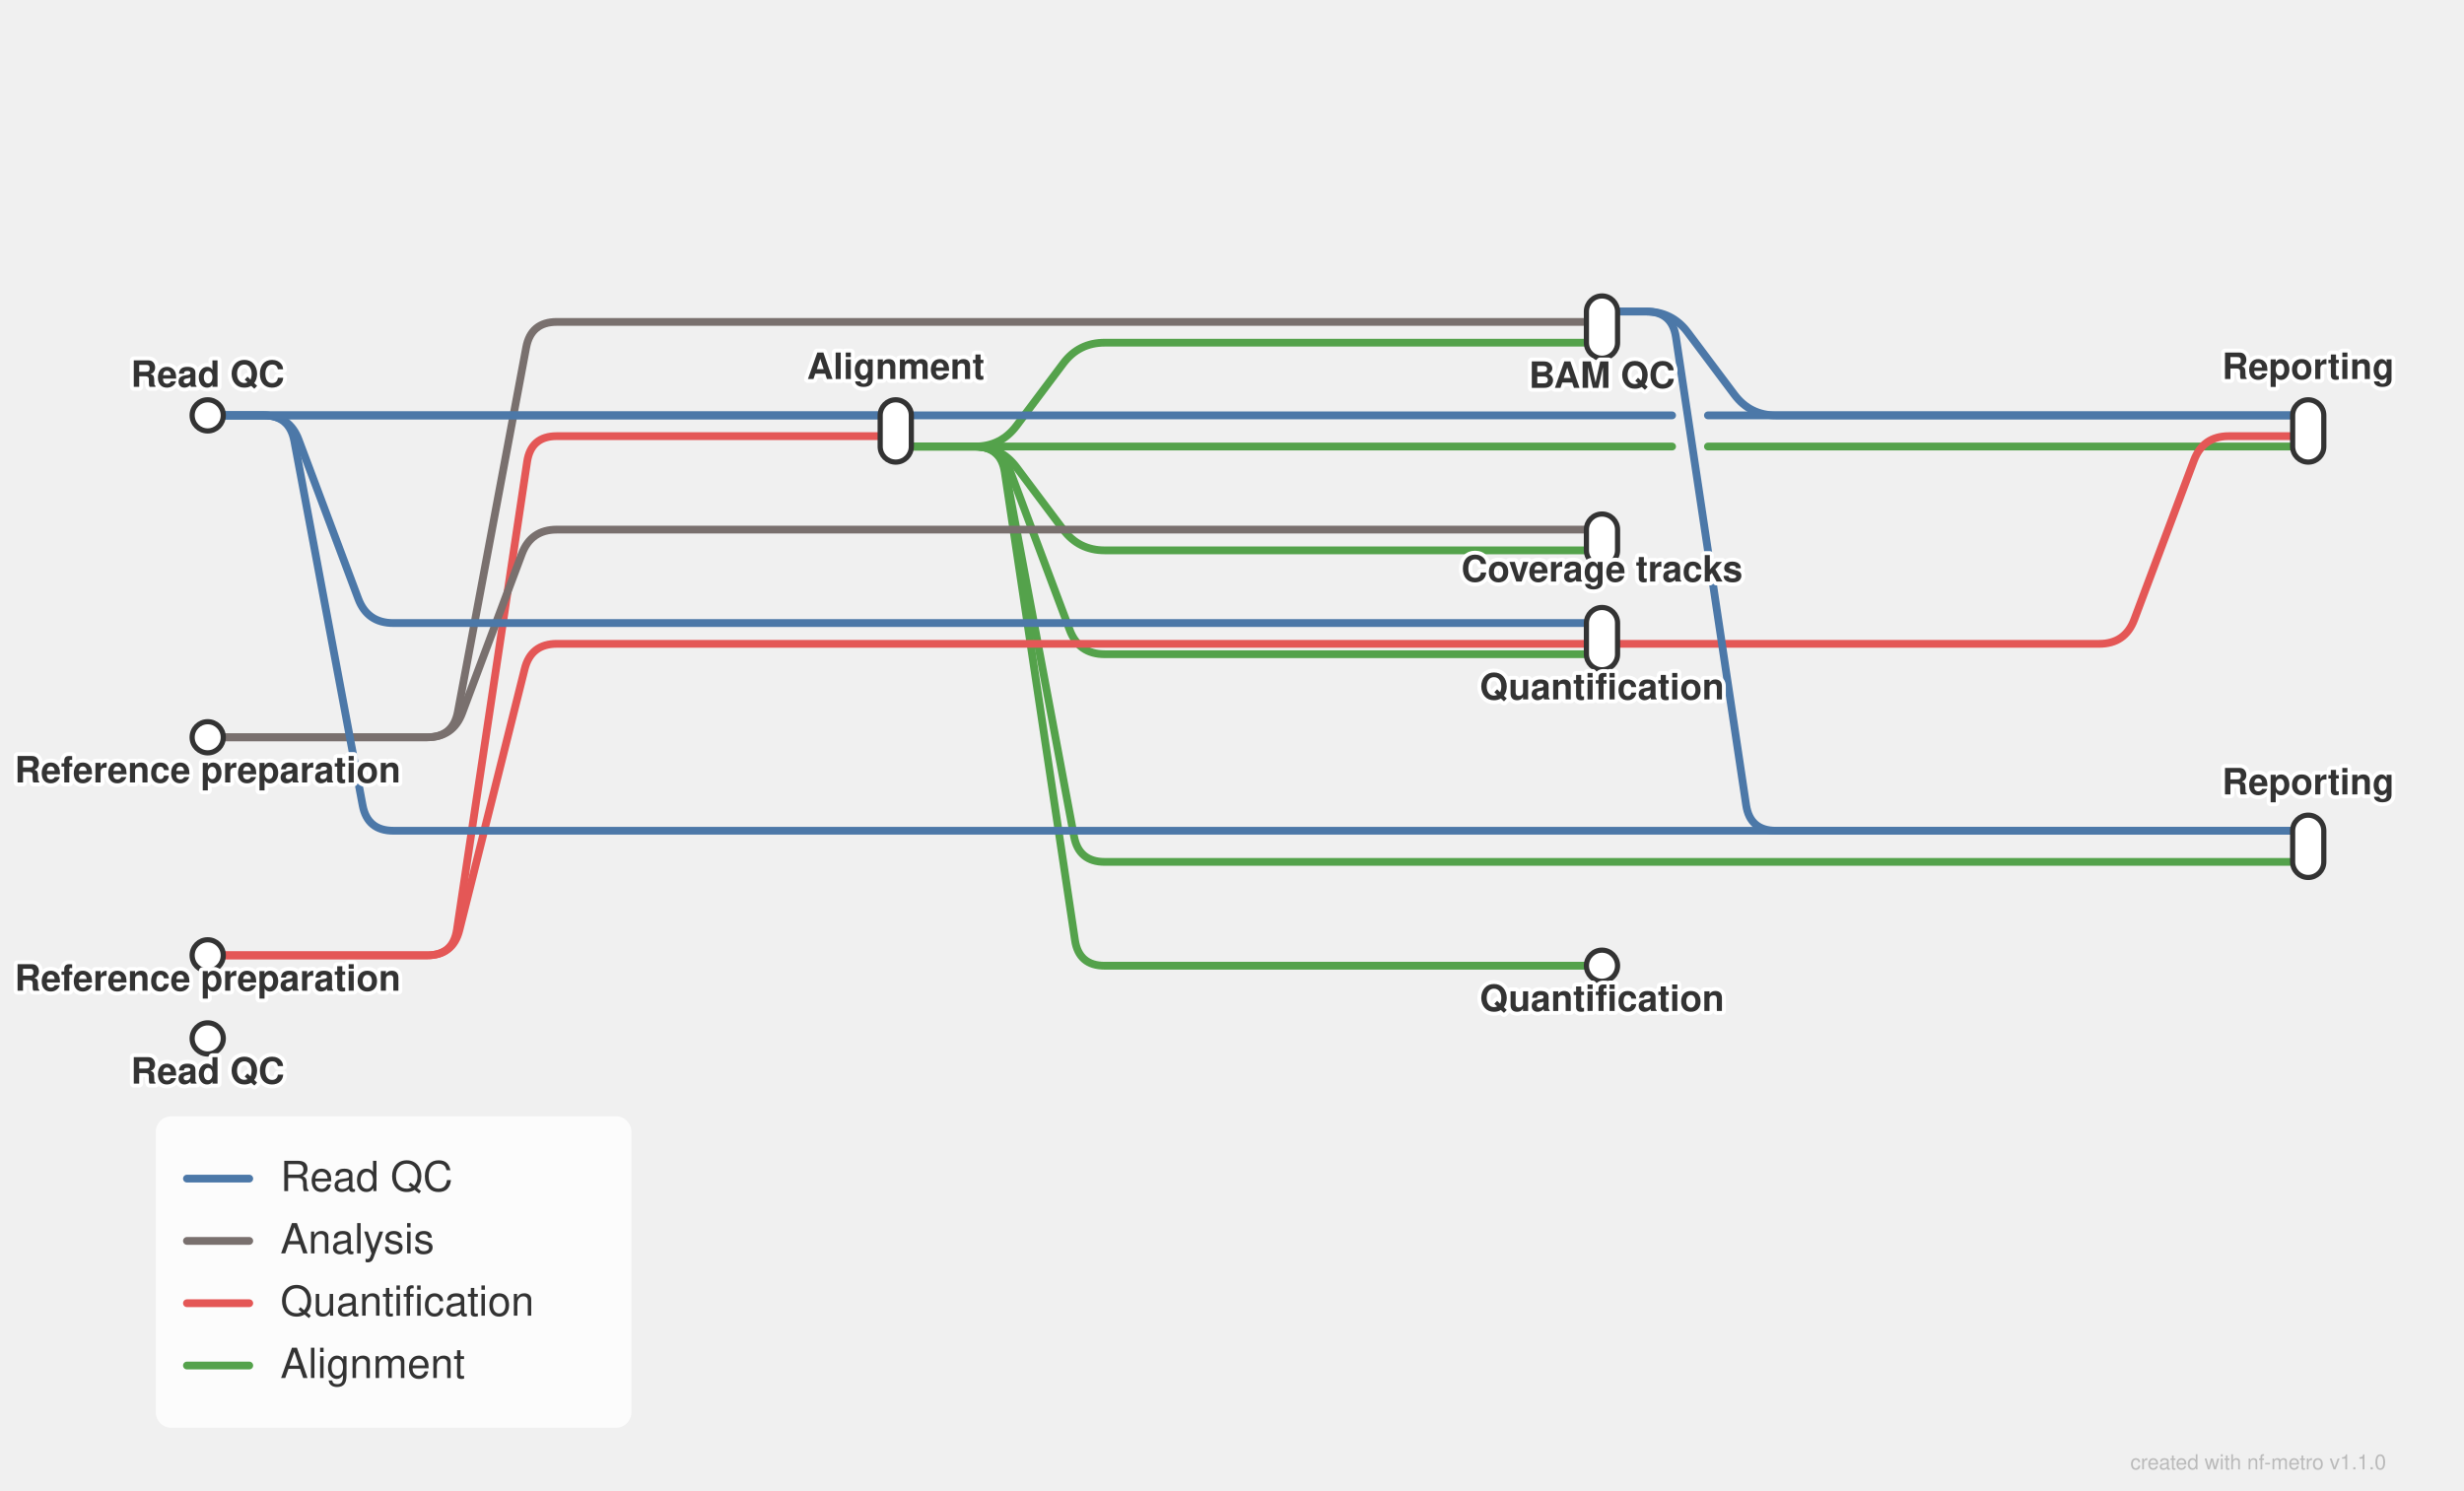
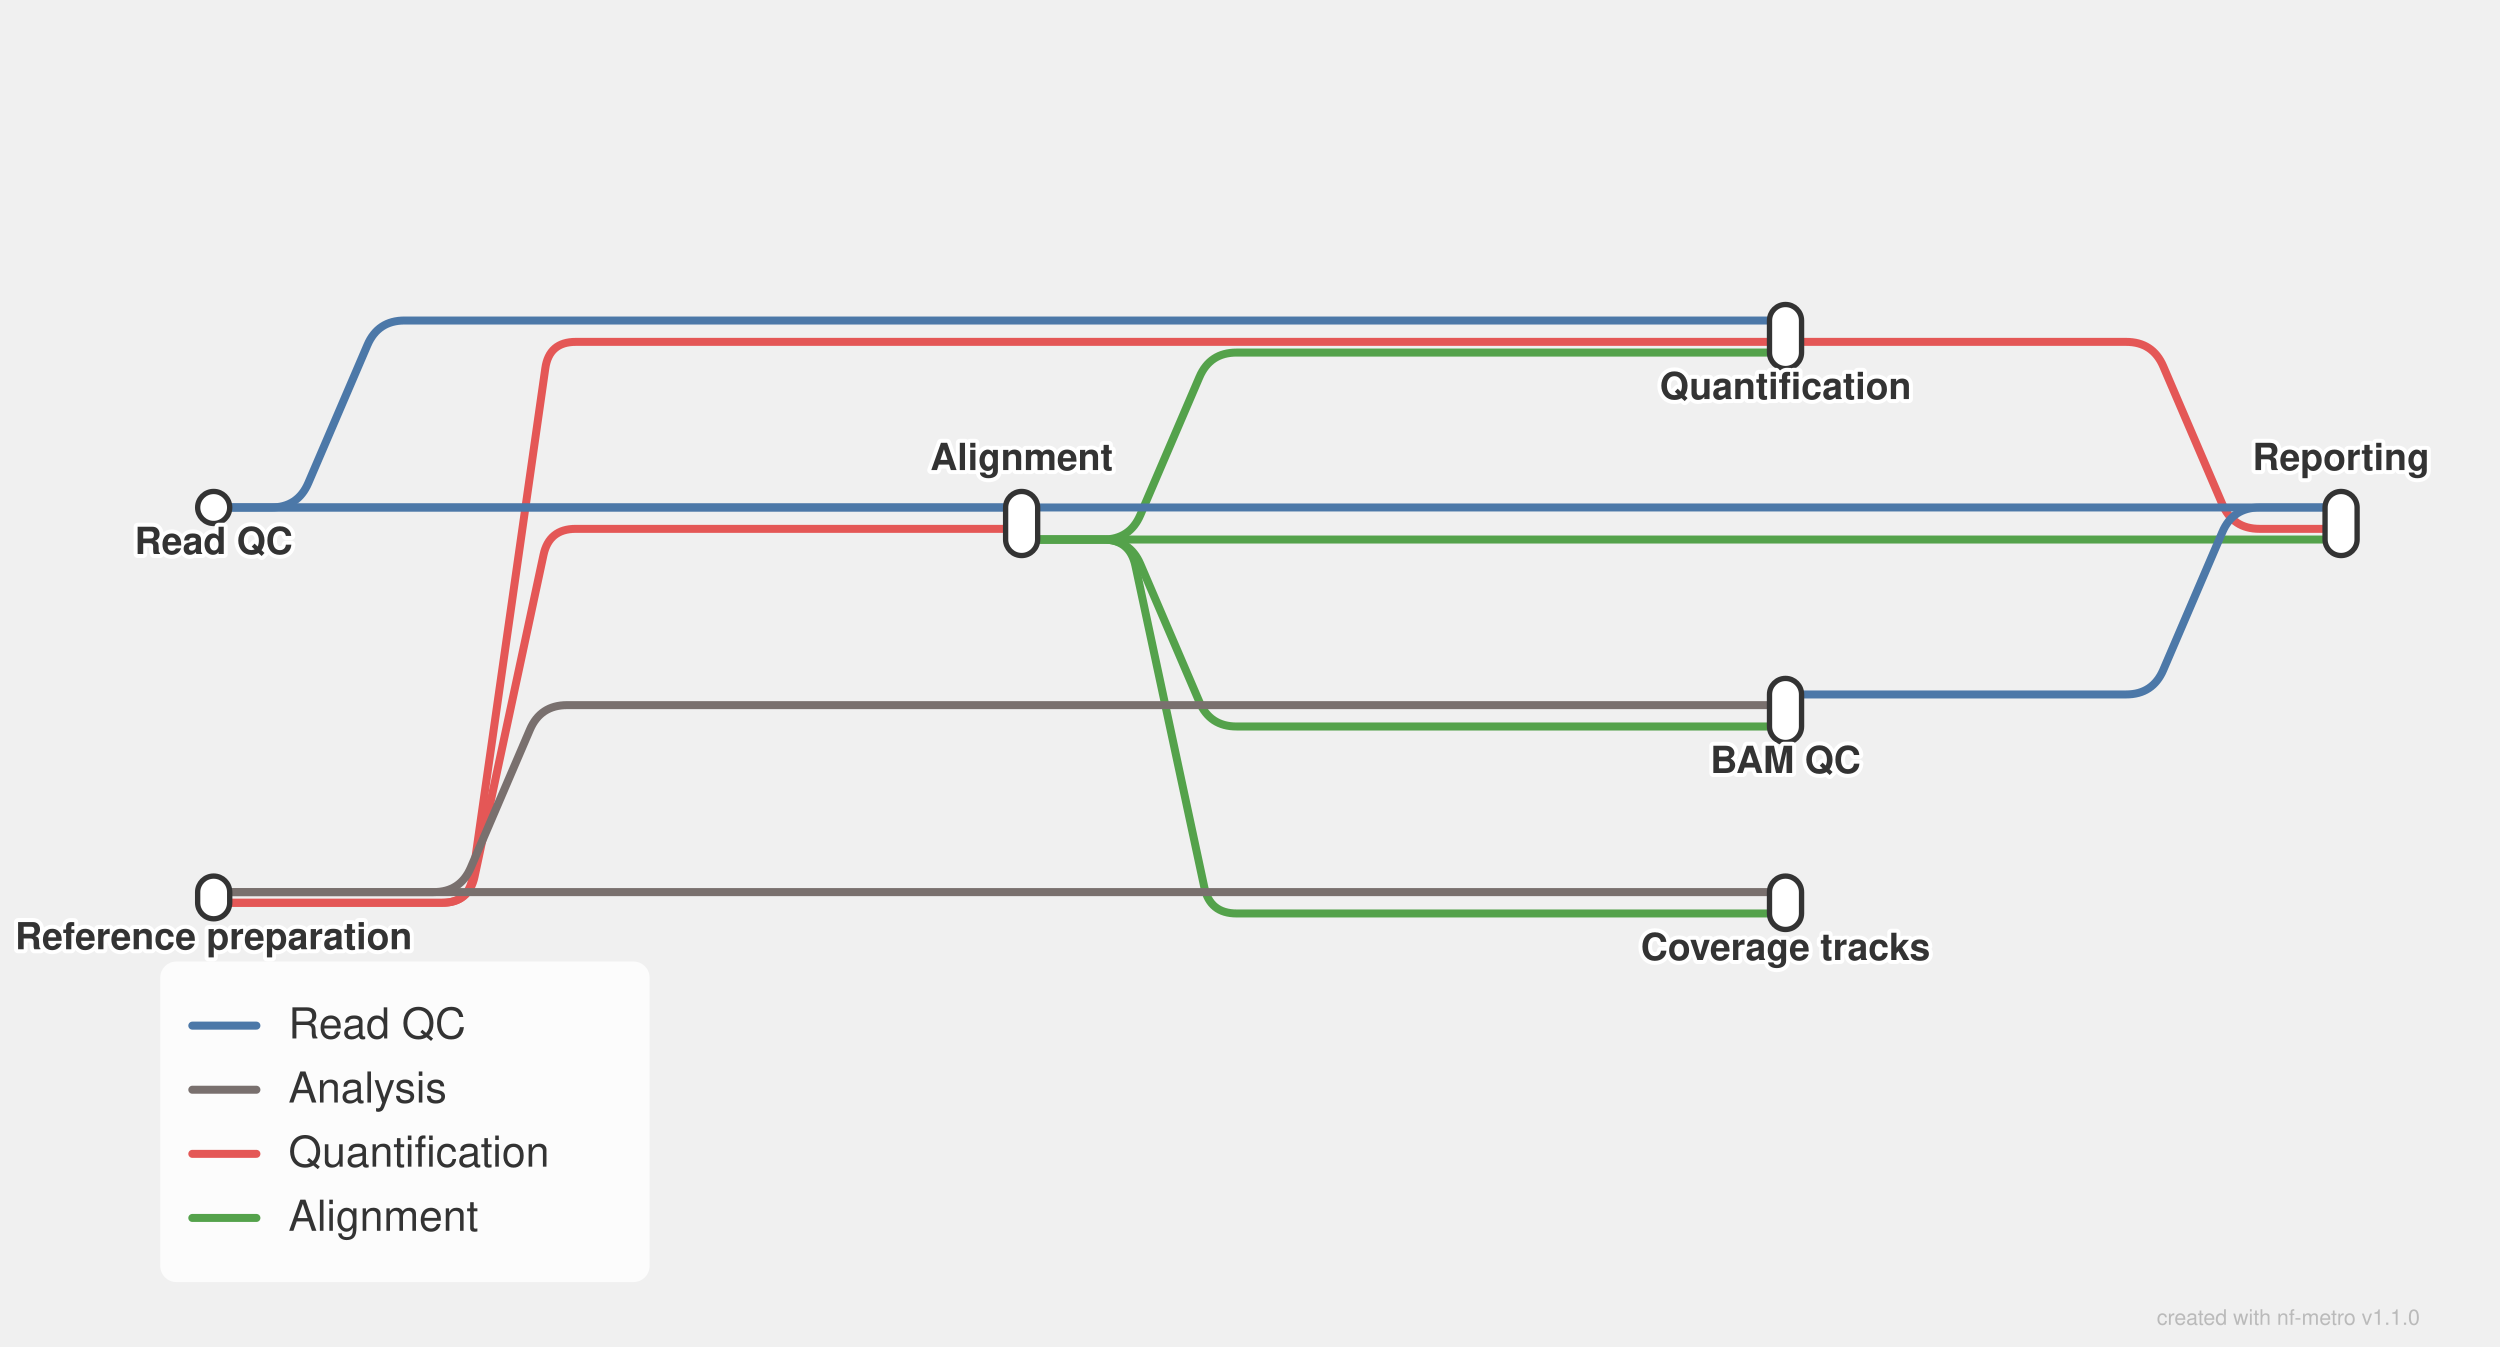
- <svg xmlns="http://www.w3.org/2000/svg" width="949" height="574" viewBox="0 0 949 574">
+ <svg xmlns="http://www.w3.org/2000/svg" width="936" height="504" viewBox="0 0 936 504">
  <defs>
</defs>
  <style>.nf-metro-title { fill: var(--nfm-map-title-color, #111111); }
.nf-metro-station-label { fill: var(--nfm-map-label-color, #333333); }
.nf-metro-section-box { fill: var(--nfm-map-section-fill, #ededed); stroke: var(--nfm-map-section-stroke, #e6e6e6); }
.nf-metro-section-label { fill: var(--nfm-map-section-label-color, #666666); }
.nf-metro-group-label { fill: var(--nfm-map-section-label-color, #666666); }
.nf-metro-group-underline { stroke: var(--nfm-map-section-label-color, #666666); }
.nf-metro-legend-bg { fill: var(--nfm-map-legend-bg, rgba(255, 255, 255, 0.8)); }
.nf-metro-legend-text { fill: var(--nfm-map-legend-text-color, #333333); }
.nf-metro-marker-stroke { stroke: var(--nfm-map-marker-stroke, #333333); }
.nf-metro-label-halo { fill: var(--nfm-map-bg, #ffffff); stroke: var(--nfm-map-bg, #ffffff); }</style>
  <style>@media (prefers-color-scheme: dark) {
    .nf-metro-section-label { fill: #d0d0d0; }
    .nf-metro-section-num-circle { fill: #777777; }
    .nf-metro-title { fill: #ffffff; }
}
</style>
-   <path d="M345.0,172.0 L375.5,172.0 Q385.5,172.0,391.5,164.0 L409.5,140.0 Q415.5,132.0,425.5,132.0 L617.0,132.0" stroke="#54A24B" stroke-width="3.0" fill="none" stroke-linecap="round" stroke-linejoin="round" class="metro-line-align" data-line-id="align" />
-   <path d="M345.0,172.0 L375.5,172.0 Q385.5,172.0,391.5,180.0 L409.5,204.0 Q415.5,212.0,425.5,212.0 L617.0,212.0" stroke="#54A24B" stroke-width="3.0" fill="none" stroke-linecap="round" stroke-linejoin="round" class="metro-line-align" data-line-id="align" />
-   <path d="M345.0,172.0 L375.5,172.0 Q385.5,172.0,386.983,181.889 L414.017,362.111 Q415.5,372.0,425.5,372.0 L617.0,372.0" stroke="#54A24B" stroke-width="3.0" fill="none" stroke-linecap="round" stroke-linejoin="round" class="metro-line-align" data-line-id="align" />
-   <path d="M345.0,172.0 L375.5,172.0 Q385.5,172.0,389.011,181.363 L411.989,242.637 Q415.5,252.0,425.5,252.0 L617.0,252.0" stroke="#54A24B" stroke-width="3.0" fill="none" stroke-linecap="round" stroke-linejoin="round" class="metro-line-align" data-line-id="align" />
-   <path d="M345.0,172.0 L644.0,172.0 M657.8,172.0 L889.0,172.0" stroke="#54A24B" stroke-width="3.0" fill="none" stroke-linecap="round" stroke-linejoin="round" class="metro-line-align" data-line-id="align" />
-   <path d="M345.0,172.0 L375.5,172.0 Q385.5,172.0,387.343,181.829 L413.657,322.171 Q415.5,332.0,425.5,332.0 L889.0,332.0" stroke="#54A24B" stroke-width="3.0" fill="none" stroke-linecap="round" stroke-linejoin="round" class="metro-line-align" data-line-id="align" />
-   <path d="M80.0,368.0 L164.5,368.0 Q174.5,368.0,175.983,358.111 L203.017,177.889 Q204.5,168.0,214.5,168.0 L345.0,168.0" stroke="#E45756" stroke-width="3.0" fill="none" stroke-linecap="round" stroke-linejoin="round" class="metro-line-quantify" data-line-id="quantify" />
-   <path d="M80.0,368.0 L164.5,368.0 Q174.5,368.0,176.925,358.299 L202.075,257.701 Q204.5,248.0,214.5,248.0 L617.0,248.0" stroke="#E45756" stroke-width="3.0" fill="none" stroke-linecap="round" stroke-linejoin="round" class="metro-line-quantify" data-line-id="quantify" />
-   <path d="M617.0,248.0 L808.5,248.0 Q818.5,248.0,822.011,238.637 L844.989,177.363 Q848.5,168.0,858.5,168.0 L889.0,168.0" stroke="#E45756" stroke-width="3.0" fill="none" stroke-linecap="round" stroke-linejoin="round" class="metro-line-quantify" data-line-id="quantify" />
-   <path d="M80.0,284.0 L164.5,284.0 Q174.5,284.0,176.343,274.171 L202.657,133.829 Q204.5,124.0,214.5,124.0 L617.0,124.0" stroke="#79706E" stroke-width="3.0" fill="none" stroke-linecap="round" stroke-linejoin="round" class="metro-line-generic" data-line-id="generic" />
-   <path d="M80.0,284.0 L164.5,284.0 Q174.5,284.0,178.011,274.637 L200.989,213.363 Q204.5,204.0,214.5,204.0 L617.0,204.0" stroke="#79706E" stroke-width="3.0" fill="none" stroke-linecap="round" stroke-linejoin="round" class="metro-line-generic" data-line-id="generic" />
-   <path d="M617.0,120.0 L634.0,120.0 Q644.0,120.0,650.0,128.0 L668.0,152.0 Q674.0,160.0,684.0,160.0 L889.0,160.0" stroke="#4C78A8" stroke-width="3.0" fill="none" stroke-linecap="round" stroke-linejoin="round" class="metro-line-qc" data-line-id="qc" />
-   <path d="M617.0,120.0 L634.0,120.0 Q644.0,120.0,645.483,129.889 L672.517,310.111 Q674.0,320.0,684.0,320.0 L889.0,320.0" stroke="#4C78A8" stroke-width="3.0" fill="none" stroke-linecap="round" stroke-linejoin="round" class="metro-line-qc" data-line-id="qc" />
-   <path d="M80.0,160.0 L345.0,160.0" stroke="#4C78A8" stroke-width="3.0" stroke-linecap="round" class="metro-line-qc" data-line-id="qc" />
-   <path d="M80.0,160.0 L101.5,160.0 Q111.5,160.0,115.011,169.363 L137.989,230.637 Q141.5,240.0,151.5,240.0 L617.0,240.0" stroke="#4C78A8" stroke-width="3.0" fill="none" stroke-linecap="round" stroke-linejoin="round" class="metro-line-qc" data-line-id="qc" />
-   <path d="M80.0,160.0 L644.0,160.0 M657.8,160.0 L889.0,160.0" stroke="#4C78A8" stroke-width="3.0" fill="none" stroke-linecap="round" stroke-linejoin="round" class="metro-line-qc" data-line-id="qc" />
-   <path d="M80.0,160.0 L101.5,160.0 Q111.5,160.0,113.343,169.829 L139.657,310.171 Q141.5,320.0,151.5,320.0 L889.0,320.0" stroke="#4C78A8" stroke-width="3.0" fill="none" stroke-linecap="round" stroke-linejoin="round" class="metro-line-qc" data-line-id="qc" />
-   <g class="nf-metro-station-group" data-node-id="g_fastq_qc_qc" data-node-cx="80.0" data-node-cy="160.0" data-node-r="6.0" data-node-groups="qc" data-node-w="12.0" data-node-h="12.0" data-node-rx="6.0">
-     <rect x="74.0" y="154.0" width="12.0" height="12.0" rx="6.0" ry="6.0" fill="#ffffff" stroke="#333333" stroke-width="2.0" class="nf-metro-station" data-station-id="g_fastq_qc_qc" data-station-lines="qc" data-station-label="Read QC" />
+   <path d="M382.5,202.0 L413.0,202.0 Q423.0,202.0,426.939,211.191 L449.061,262.809 Q453.0,272.0,463.0,272.0 L668.5,272.0" stroke="#54A24B" stroke-width="3.0" fill="none" stroke-linecap="round" stroke-linejoin="round" class="metro-line-align" data-line-id="align" />
+   <path d="M382.5,202.0 L413.0,202.0 Q423.0,202.0,425.095,211.778 L450.905,332.222 Q453.0,342.0,463.0,342.0 L668.5,342.0" stroke="#54A24B" stroke-width="3.0" fill="none" stroke-linecap="round" stroke-linejoin="round" class="metro-line-align" data-line-id="align" />
+   <path d="M382.5,202.0 L413.0,202.0 Q423.0,202.0,426.939,192.809 L449.061,141.191 Q453.0,132.0,463.0,132.0 L668.5,132.0" stroke="#54A24B" stroke-width="3.0" fill="none" stroke-linecap="round" stroke-linejoin="round" class="metro-line-align" data-line-id="align" />
+   <path d="M382.5,202.0 L876.5,202.0" stroke="#54A24B" stroke-width="3.0" stroke-linecap="round" class="metro-line-align" data-line-id="align" />
+   <path d="M80.0,338.0 L165.578,338.0 Q175.578,338.0,177.673,328.222 L203.483,207.778 Q205.578,198.0,215.578,198.0 L382.5,198.0" stroke="#E45756" stroke-width="3.0" fill="none" stroke-linecap="round" stroke-linejoin="round" class="metro-line-quantify" data-line-id="quantify" />
+   <path d="M80.0,338.0 L165.578,338.0 Q175.578,338.0,176.992,328.101 L204.164,137.899 Q205.578,128.0,215.578,128.0 L668.5,128.0" stroke="#E45756" stroke-width="3.0" fill="none" stroke-linecap="round" stroke-linejoin="round" class="metro-line-quantify" data-line-id="quantify" />
+   <path d="M668.5,128.0 L796.0,128.0 Q806.0,128.0,809.939,137.191 L832.061,188.809 Q836.0,198.0,846.0,198.0 L876.5,198.0" stroke="#E45756" stroke-width="3.0" fill="none" stroke-linecap="round" stroke-linejoin="round" class="metro-line-quantify" data-line-id="quantify" />
+   <path d="M80.0,334.0 L162.344,334.0 Q172.344,334.0,176.283,324.809 L198.405,273.191 Q202.344,264.0,212.344,264.0 L668.5,264.0" stroke="#79706E" stroke-width="3.0" fill="none" stroke-linecap="round" stroke-linejoin="round" class="metro-line-generic" data-line-id="generic" />
+   <path d="M80.0,334.0 L668.5,334.0" stroke="#79706E" stroke-width="3.0" stroke-linecap="round" class="metro-line-generic" data-line-id="generic" />
+   <path d="M668.5,260.0 L796.0,260.0 Q806.0,260.0,809.939,250.809 L832.061,199.191 Q836.0,190.0,846.0,190.0 L876.5,190.0" stroke="#4C78A8" stroke-width="3.0" fill="none" stroke-linecap="round" stroke-linejoin="round" class="metro-line-qc" data-line-id="qc" />
+   <path d="M80.0,190.0 L382.5,190.0" stroke="#4C78A8" stroke-width="3.0" stroke-linecap="round" class="metro-line-qc" data-line-id="qc" />
+   <path d="M80.0,190.0 L101.5,190.0 Q111.5,190.0,115.439,180.809 L137.561,129.191 Q141.5,120.0,151.5,120.0 L668.5,120.0" stroke="#4C78A8" stroke-width="3.0" fill="none" stroke-linecap="round" stroke-linejoin="round" class="metro-line-qc" data-line-id="qc" />
+   <path d="M80.0,190.0 L876.5,190.0" stroke="#4C78A8" stroke-width="3.0" stroke-linecap="round" class="metro-line-qc" data-line-id="qc" />
+   <g class="nf-metro-station-group" data-node-id="g_fastq_qc_qc" data-node-cx="80.0" data-node-cy="190.0" data-node-r="6.0" data-node-groups="qc" data-node-w="12.0" data-node-h="12.0" data-node-rx="6.0">
+     <rect x="74.0" y="184.0" width="12.0" height="12.0" rx="6.0" ry="6.0" fill="#ffffff" stroke="#333333" stroke-width="2.0" class="nf-metro-station" data-station-id="g_fastq_qc_qc" data-station-lines="qc" data-station-label="Read QC" />
  </g>
-   <g class="nf-metro-station-group" data-node-id="g_fastq_qc_generic" data-node-cx="80.0" data-node-cy="400.0" data-node-r="6.0" data-node-groups="" data-node-w="12.0" data-node-h="12.0" data-node-rx="6.0">
-     <rect x="74.0" y="394.0" width="12.0" height="12.0" rx="6.0" ry="6.0" fill="#ffffff" stroke="#333333" stroke-width="2.0" class="nf-metro-station" data-station-id="g_fastq_qc_generic" data-station-lines="" data-station-label="Read QC" />
+   <g class="nf-metro-station-group" data-node-id="g_prepare_genome_generic" data-node-cx="80.0" data-node-cy="336.0" data-node-r="6.0" data-node-groups="generic,quantify" data-node-w="12.0" data-node-h="16.0" data-node-rx="6.0">
+     <rect x="74.0" y="328.0" width="12.0" height="16.0" rx="6.0" ry="6.0" fill="#ffffff" stroke="#333333" stroke-width="2.0" class="nf-metro-station" data-station-id="g_prepare_genome_generic" data-station-lines="generic,quantify" data-station-label="Reference preparation" />
  </g>
-   <g class="nf-metro-station-group" data-node-id="g_prepare_genome_generic" data-node-cx="80.0" data-node-cy="284.0" data-node-r="6.0" data-node-groups="generic" data-node-w="12.0" data-node-h="12.0" data-node-rx="6.0">
-     <rect x="74.0" y="278.0" width="12.0" height="12.0" rx="6.0" ry="6.0" fill="#ffffff" stroke="#333333" stroke-width="2.0" class="nf-metro-station" data-station-id="g_prepare_genome_generic" data-station-lines="generic" data-station-label="Reference preparation" />
+   <g class="nf-metro-station-group" data-node-id="g_alignment_align" data-node-cx="382.5" data-node-cy="196.0" data-node-r="6.0" data-node-groups="align,qc,quantify" data-node-w="12.0" data-node-h="24.0" data-node-rx="6.0">
+     <rect x="376.5" y="184.0" width="12.0" height="24.0" rx="6.0" ry="6.0" fill="#ffffff" stroke="#333333" stroke-width="2.0" class="nf-metro-station" data-station-id="g_alignment_align" data-station-lines="align,qc,quantify" data-station-label="Alignment" />
  </g>
-   <g class="nf-metro-station-group" data-node-id="g_prepare_genome_quantify" data-node-cx="80.0" data-node-cy="368.0" data-node-r="6.0" data-node-groups="quantify" data-node-w="12.0" data-node-h="12.0" data-node-rx="6.0">
-     <rect x="74.0" y="362.0" width="12.0" height="12.0" rx="6.0" ry="6.0" fill="#ffffff" stroke="#333333" stroke-width="2.0" class="nf-metro-station" data-station-id="g_prepare_genome_quantify" data-station-lines="quantify" data-station-label="Reference preparation" />
+   <g class="nf-metro-station-group" data-node-id="g_bam_qc_qc" data-node-cx="668.5" data-node-cy="266.0" data-node-r="6.0" data-node-groups="align,generic,qc" data-node-w="12.0" data-node-h="24.0" data-node-rx="6.0">
+     <rect x="662.5" y="254.0" width="12.0" height="24.0" rx="6.0" ry="6.0" fill="#ffffff" stroke="#333333" stroke-width="2.0" class="nf-metro-station" data-station-id="g_bam_qc_qc" data-station-lines="align,generic,qc" data-station-label="BAM QC" />
  </g>
-   <g class="nf-metro-station-group" data-node-id="g_alignment_align" data-node-cx="345.0" data-node-cy="166.0" data-node-r="6.0" data-node-groups="align,qc,quantify" data-node-w="12.0" data-node-h="24.0" data-node-rx="6.0">
-     <rect x="339.0" y="154.0" width="12.0" height="24.0" rx="6.0" ry="6.0" fill="#ffffff" stroke="#333333" stroke-width="2.0" class="nf-metro-station" data-station-id="g_alignment_align" data-station-lines="align,qc,quantify" data-station-label="Alignment" />
+   <g class="nf-metro-station-group" data-node-id="g_bigwig_generic" data-node-cx="668.5" data-node-cy="338.0" data-node-r="6.0" data-node-groups="align,generic" data-node-w="12.0" data-node-h="20.0" data-node-rx="6.0">
+     <rect x="662.5" y="328.0" width="12.0" height="20.0" rx="6.0" ry="6.0" fill="#ffffff" stroke="#333333" stroke-width="2.0" class="nf-metro-station" data-station-id="g_bigwig_generic" data-station-lines="align,generic" data-station-label="Coverage tracks" />
  </g>
-   <g class="nf-metro-station-group" data-node-id="g_bam_qc_qc" data-node-cx="617.0" data-node-cy="126.0" data-node-r="6.0" data-node-groups="align,generic,qc" data-node-w="12.0" data-node-h="24.0" data-node-rx="6.0">
-     <rect x="611.0" y="114.0" width="12.0" height="24.0" rx="6.0" ry="6.0" fill="#ffffff" stroke="#333333" stroke-width="2.0" class="nf-metro-station" data-station-id="g_bam_qc_qc" data-station-lines="align,generic,qc" data-station-label="BAM QC" />
+   <g class="nf-metro-station-group" data-node-id="g_quantification_quantify" data-node-cx="668.5" data-node-cy="126.0" data-node-r="6.0" data-node-groups="align,qc,quantify" data-node-w="12.0" data-node-h="24.0" data-node-rx="6.0">
+     <rect x="662.5" y="114.0" width="12.0" height="24.0" rx="6.0" ry="6.0" fill="#ffffff" stroke="#333333" stroke-width="2.0" class="nf-metro-station" data-station-id="g_quantification_quantify" data-station-lines="align,qc,quantify" data-station-label="Quantification" />
  </g>
-   <g class="nf-metro-station-group" data-node-id="g_bigwig_generic" data-node-cx="617.0" data-node-cy="208.0" data-node-r="6.0" data-node-groups="align,generic" data-node-w="12.0" data-node-h="20.0" data-node-rx="6.0">
-     <rect x="611.0" y="198.0" width="12.0" height="20.0" rx="6.0" ry="6.0" fill="#ffffff" stroke="#333333" stroke-width="2.0" class="nf-metro-station" data-station-id="g_bigwig_generic" data-station-lines="align,generic" data-station-label="Coverage tracks" />
+   <g class="nf-metro-station-group" data-node-id="g_report_report" data-node-cx="876.5" data-node-cy="196.0" data-node-r="6.0" data-node-groups="align,qc,quantify" data-node-w="12.0" data-node-h="24.0" data-node-rx="6.0">
+     <rect x="870.5" y="184.0" width="12.0" height="24.0" rx="6.0" ry="6.0" fill="#ffffff" stroke="#333333" stroke-width="2.0" class="nf-metro-station" data-station-id="g_report_report" data-station-lines="align,qc,quantify" data-station-label="Reporting" />
  </g>
-   <g class="nf-metro-station-group" data-node-id="g_quantification_quantify" data-node-cx="617.0" data-node-cy="246.0" data-node-r="6.0" data-node-groups="align,qc,quantify" data-node-w="12.0" data-node-h="24.0" data-node-rx="6.0">
-     <rect x="611.0" y="234.0" width="12.0" height="24.0" rx="6.0" ry="6.0" fill="#ffffff" stroke="#333333" stroke-width="2.0" class="nf-metro-station" data-station-id="g_quantification_quantify" data-station-lines="align,qc,quantify" data-station-label="Quantification" />
-   </g>
-   <g class="nf-metro-station-group" data-node-id="g_quantification_generic" data-node-cx="617.0" data-node-cy="372.0" data-node-r="6.0" data-node-groups="align" data-node-w="12.0" data-node-h="12.0" data-node-rx="6.0">
-     <rect x="611.0" y="366.0" width="12.0" height="12.0" rx="6.0" ry="6.0" fill="#ffffff" stroke="#333333" stroke-width="2.0" class="nf-metro-station" data-station-id="g_quantification_generic" data-station-lines="align" data-station-label="Quantification" />
-   </g>
-   <g class="nf-metro-station-group" data-node-id="g_report_report" data-node-cx="889.0" data-node-cy="326.0" data-node-r="6.0" data-node-groups="align,qc" data-node-w="12.0" data-node-h="24.0" data-node-rx="6.0">
-     <rect x="883.0" y="314.0" width="12.0" height="24.0" rx="6.0" ry="6.0" fill="#ffffff" stroke="#333333" stroke-width="2.0" class="nf-metro-station" data-station-id="g_report_report" data-station-lines="align,qc" data-station-label="Reporting" />
-   </g>
-   <g class="nf-metro-station-group" data-node-id="g_report_generic" data-node-cx="889.0" data-node-cy="166.0" data-node-r="6.0" data-node-groups="align,qc,quantify" data-node-w="12.0" data-node-h="24.0" data-node-rx="6.0">
-     <rect x="883.0" y="154.0" width="12.0" height="24.0" rx="6.0" ry="6.0" fill="#ffffff" stroke="#333333" stroke-width="2.0" class="nf-metro-station" data-station-id="g_report_generic" data-station-lines="align,qc,quantify" data-station-label="Reporting" />
-   </g>
-   <text x="80.0" y="149.0" font-size="14.0" fill="#ffffff" stroke="#ffffff" stroke-width="3.0" stroke-linejoin="round" font-family="'Helvetica Neue', Helvetica, Arial, sans-serif" font-weight="bold" aria-hidden="true" class="nf-metro-label-halo" text-anchor="middle" dominant-baseline="auto">Read QC</text>
-   <text x="80.0" y="149.0" font-size="14.0" fill="#333333" font-family="'Helvetica Neue', Helvetica, Arial, sans-serif" font-weight="bold" text-anchor="middle" dominant-baseline="auto" data-station-id="g_fastq_qc_qc" class="nf-metro-station-label">Read QC</text>
-   <text x="80.0" y="295.0" font-size="14.0" fill="#ffffff" stroke="#ffffff" stroke-width="3.0" stroke-linejoin="round" font-family="'Helvetica Neue', Helvetica, Arial, sans-serif" font-weight="bold" aria-hidden="true" class="nf-metro-label-halo" text-anchor="middle" dominant-baseline="hanging">Reference preparation</text>
-   <text x="80.0" y="295.0" font-size="14.0" fill="#333333" font-family="'Helvetica Neue', Helvetica, Arial, sans-serif" font-weight="bold" text-anchor="middle" dominant-baseline="hanging" data-station-id="g_prepare_genome_generic" class="nf-metro-station-label">Reference preparation</text>
-   <text x="80.0" y="375.2" font-size="14.0" fill="#ffffff" stroke="#ffffff" stroke-width="3.0" stroke-linejoin="round" font-family="'Helvetica Neue', Helvetica, Arial, sans-serif" font-weight="bold" aria-hidden="true" class="nf-metro-label-halo" text-anchor="middle" dominant-baseline="hanging">Reference preparation</text>
-   <text x="80.0" y="375.2" font-size="14.0" fill="#333333" font-family="'Helvetica Neue', Helvetica, Arial, sans-serif" font-weight="bold" text-anchor="middle" dominant-baseline="hanging" data-station-id="g_prepare_genome_quantify" class="nf-metro-station-label">Reference preparation</text>
-   <text x="80.0" y="411.0" font-size="14.0" fill="#ffffff" stroke="#ffffff" stroke-width="3.0" stroke-linejoin="round" font-family="'Helvetica Neue', Helvetica, Arial, sans-serif" font-weight="bold" aria-hidden="true" class="nf-metro-label-halo" text-anchor="middle" dominant-baseline="hanging">Read QC</text>
-   <text x="80.0" y="411.0" font-size="14.0" fill="#333333" font-family="'Helvetica Neue', Helvetica, Arial, sans-serif" font-weight="bold" text-anchor="middle" dominant-baseline="hanging" data-station-id="g_fastq_qc_generic" class="nf-metro-station-label">Read QC</text>
-   <text x="345.0" y="146.0" font-size="14.0" fill="#ffffff" stroke="#ffffff" stroke-width="3.0" stroke-linejoin="round" font-family="'Helvetica Neue', Helvetica, Arial, sans-serif" font-weight="bold" aria-hidden="true" class="nf-metro-label-halo" text-anchor="middle" dominant-baseline="auto">Alignment</text>
-   <text x="345.0" y="146.0" font-size="14.0" fill="#333333" font-family="'Helvetica Neue', Helvetica, Arial, sans-serif" font-weight="bold" text-anchor="middle" dominant-baseline="auto" data-station-id="g_alignment_align" class="nf-metro-station-label">Alignment</text>
-   <text x="617.0" y="143.0" font-size="14.0" fill="#ffffff" stroke="#ffffff" stroke-width="3.0" stroke-linejoin="round" font-family="'Helvetica Neue', Helvetica, Arial, sans-serif" font-weight="bold" aria-hidden="true" class="nf-metro-label-halo" text-anchor="middle" dominant-baseline="hanging">BAM QC</text>
-   <text x="617.0" y="143.0" font-size="14.0" fill="#333333" font-family="'Helvetica Neue', Helvetica, Arial, sans-serif" font-weight="bold" text-anchor="middle" dominant-baseline="hanging" data-station-id="g_bam_qc_qc" class="nf-metro-station-label">BAM QC</text>
-   <text x="617.0" y="217.6" font-size="14.0" fill="#ffffff" stroke="#ffffff" stroke-width="3.0" stroke-linejoin="round" font-family="'Helvetica Neue', Helvetica, Arial, sans-serif" font-weight="bold" aria-hidden="true" class="nf-metro-label-halo" text-anchor="middle" dominant-baseline="hanging">Coverage tracks</text>
-   <text x="617.0" y="217.6" font-size="14.0" fill="#333333" font-family="'Helvetica Neue', Helvetica, Arial, sans-serif" font-weight="bold" text-anchor="middle" dominant-baseline="hanging" data-station-id="g_bigwig_generic" class="nf-metro-station-label">Coverage tracks</text>
-   <text x="617.0" y="263.0" font-size="14.0" fill="#ffffff" stroke="#ffffff" stroke-width="3.0" stroke-linejoin="round" font-family="'Helvetica Neue', Helvetica, Arial, sans-serif" font-weight="bold" aria-hidden="true" class="nf-metro-label-halo" text-anchor="middle" dominant-baseline="hanging">Quantification</text>
-   <text x="617.0" y="263.0" font-size="14.0" fill="#333333" font-family="'Helvetica Neue', Helvetica, Arial, sans-serif" font-weight="bold" text-anchor="middle" dominant-baseline="hanging" data-station-id="g_quantification_quantify" class="nf-metro-station-label">Quantification</text>
-   <text x="617.0" y="383.0" font-size="14.0" fill="#ffffff" stroke="#ffffff" stroke-width="3.0" stroke-linejoin="round" font-family="'Helvetica Neue', Helvetica, Arial, sans-serif" font-weight="bold" aria-hidden="true" class="nf-metro-label-halo" text-anchor="middle" dominant-baseline="hanging">Quantification</text>
-   <text x="617.0" y="383.0" font-size="14.0" fill="#333333" font-family="'Helvetica Neue', Helvetica, Arial, sans-serif" font-weight="bold" text-anchor="middle" dominant-baseline="hanging" data-station-id="g_quantification_generic" class="nf-metro-station-label">Quantification</text>
-   <text x="889.0" y="146.0" font-size="14.0" fill="#ffffff" stroke="#ffffff" stroke-width="3.0" stroke-linejoin="round" font-family="'Helvetica Neue', Helvetica, Arial, sans-serif" font-weight="bold" aria-hidden="true" class="nf-metro-label-halo" text-anchor="middle" dominant-baseline="auto">Reporting</text>
-   <text x="889.0" y="146.0" font-size="14.0" fill="#333333" font-family="'Helvetica Neue', Helvetica, Arial, sans-serif" font-weight="bold" text-anchor="middle" dominant-baseline="auto" data-station-id="g_report_generic" class="nf-metro-station-label">Reporting</text>
-   <text x="889.0" y="306.0" font-size="14.0" fill="#ffffff" stroke="#ffffff" stroke-width="3.0" stroke-linejoin="round" font-family="'Helvetica Neue', Helvetica, Arial, sans-serif" font-weight="bold" aria-hidden="true" class="nf-metro-label-halo" text-anchor="middle" dominant-baseline="auto">Reporting</text>
-   <text x="889.0" y="306.0" font-size="14.0" fill="#333333" font-family="'Helvetica Neue', Helvetica, Arial, sans-serif" font-weight="bold" text-anchor="middle" dominant-baseline="auto" data-station-id="g_report_report" class="nf-metro-station-label">Reporting</text>
-   <rect x="60.0" y="430.0" width="183.2" height="120.0" rx="6" ry="6" fill="rgba(255, 255, 255, 0.8)" class="nf-metro-legend-bg" />
-   <path d="M72.0,454.0 L96.0,454.0" stroke="#4C78A8" stroke-width="3.0" stroke-linecap="round" />
-   <text x="108.0" y="454.0" font-size="16.0" fill="#333333" font-family="'Helvetica Neue', Helvetica, Arial, sans-serif" dy="0.3em" class="nf-metro-legend-text">Read QC</text>
-   <path d="M72.0,478.0 L96.0,478.0" stroke="#79706E" stroke-width="3.0" stroke-linecap="round" />
-   <text x="108.0" y="478.0" font-size="16.0" fill="#333333" font-family="'Helvetica Neue', Helvetica, Arial, sans-serif" dy="0.3em" class="nf-metro-legend-text">Analysis</text>
-   <path d="M72.0,502.0 L96.0,502.0" stroke="#E45756" stroke-width="3.0" stroke-linecap="round" />
-   <text x="108.0" y="502.0" font-size="16.0" fill="#333333" font-family="'Helvetica Neue', Helvetica, Arial, sans-serif" dy="0.3em" class="nf-metro-legend-text">Quantification</text>
-   <path d="M72.0,526.0 L96.0,526.0" stroke="#54A24B" stroke-width="3.0" stroke-linecap="round" />
-   <text x="108.0" y="526.0" font-size="16.0" fill="#333333" font-family="'Helvetica Neue', Helvetica, Arial, sans-serif" dy="0.3em" class="nf-metro-legend-text">Alignment</text>
-   <text x="919.0" y="566.0" font-size="8" fill="rgba(150, 150, 150, 0.6)" font-family="'Helvetica Neue', Helvetica, Arial, sans-serif" text-anchor="end">created with nf-metro v1.1.0</text>
+   <text x="80.0" y="201.0" font-size="14.0" fill="#ffffff" stroke="#ffffff" stroke-width="3.0" stroke-linejoin="round" font-family="'Helvetica Neue', Helvetica, Arial, sans-serif" font-weight="bold" aria-hidden="true" class="nf-metro-label-halo" text-anchor="middle" dominant-baseline="hanging">Read QC</text>
+   <text x="80.0" y="201.0" font-size="14.0" fill="#333333" font-family="'Helvetica Neue', Helvetica, Arial, sans-serif" font-weight="bold" text-anchor="middle" dominant-baseline="hanging" data-station-id="g_fastq_qc_qc" class="nf-metro-station-label">Read QC</text>
+   <text x="80.0" y="349.0" font-size="14.0" fill="#ffffff" stroke="#ffffff" stroke-width="3.0" stroke-linejoin="round" font-family="'Helvetica Neue', Helvetica, Arial, sans-serif" font-weight="bold" aria-hidden="true" class="nf-metro-label-halo" text-anchor="middle" dominant-baseline="hanging">Reference preparation</text>
+   <text x="80.0" y="349.0" font-size="14.0" fill="#333333" font-family="'Helvetica Neue', Helvetica, Arial, sans-serif" font-weight="bold" text-anchor="middle" dominant-baseline="hanging" data-station-id="g_prepare_genome_generic" class="nf-metro-station-label">Reference preparation</text>
+   <text x="382.5" y="176.0" font-size="14.0" fill="#ffffff" stroke="#ffffff" stroke-width="3.0" stroke-linejoin="round" font-family="'Helvetica Neue', Helvetica, Arial, sans-serif" font-weight="bold" aria-hidden="true" class="nf-metro-label-halo" text-anchor="middle" dominant-baseline="auto">Alignment</text>
+   <text x="382.5" y="176.0" font-size="14.0" fill="#333333" font-family="'Helvetica Neue', Helvetica, Arial, sans-serif" font-weight="bold" text-anchor="middle" dominant-baseline="auto" data-station-id="g_alignment_align" class="nf-metro-station-label">Alignment</text>
+   <text x="668.5" y="143.0" font-size="14.0" fill="#ffffff" stroke="#ffffff" stroke-width="3.0" stroke-linejoin="round" font-family="'Helvetica Neue', Helvetica, Arial, sans-serif" font-weight="bold" aria-hidden="true" class="nf-metro-label-halo" text-anchor="middle" dominant-baseline="hanging">Quantification</text>
+   <text x="668.5" y="143.0" font-size="14.0" fill="#333333" font-family="'Helvetica Neue', Helvetica, Arial, sans-serif" font-weight="bold" text-anchor="middle" dominant-baseline="hanging" data-station-id="g_quantification_quantify" class="nf-metro-station-label">Quantification</text>
+   <text x="668.5" y="283.0" font-size="14.0" fill="#ffffff" stroke="#ffffff" stroke-width="3.0" stroke-linejoin="round" font-family="'Helvetica Neue', Helvetica, Arial, sans-serif" font-weight="bold" aria-hidden="true" class="nf-metro-label-halo" text-anchor="middle" dominant-baseline="hanging">BAM QC</text>
+   <text x="668.5" y="283.0" font-size="14.0" fill="#333333" font-family="'Helvetica Neue', Helvetica, Arial, sans-serif" font-weight="bold" text-anchor="middle" dominant-baseline="hanging" data-station-id="g_bam_qc_qc" class="nf-metro-station-label">BAM QC</text>
+   <text x="668.5" y="353.0" font-size="14.0" fill="#ffffff" stroke="#ffffff" stroke-width="3.0" stroke-linejoin="round" font-family="'Helvetica Neue', Helvetica, Arial, sans-serif" font-weight="bold" aria-hidden="true" class="nf-metro-label-halo" text-anchor="middle" dominant-baseline="hanging">Coverage tracks</text>
+   <text x="668.5" y="353.0" font-size="14.0" fill="#333333" font-family="'Helvetica Neue', Helvetica, Arial, sans-serif" font-weight="bold" text-anchor="middle" dominant-baseline="hanging" data-station-id="g_bigwig_generic" class="nf-metro-station-label">Coverage tracks</text>
+   <text x="876.5" y="176.0" font-size="14.0" fill="#ffffff" stroke="#ffffff" stroke-width="3.0" stroke-linejoin="round" font-family="'Helvetica Neue', Helvetica, Arial, sans-serif" font-weight="bold" aria-hidden="true" class="nf-metro-label-halo" text-anchor="middle" dominant-baseline="auto">Reporting</text>
+   <text x="876.5" y="176.0" font-size="14.0" fill="#333333" font-family="'Helvetica Neue', Helvetica, Arial, sans-serif" font-weight="bold" text-anchor="middle" dominant-baseline="auto" data-station-id="g_report_report" class="nf-metro-station-label">Reporting</text>
+   <rect x="60.0" y="360.0" width="183.2" height="120.0" rx="6" ry="6" fill="rgba(255, 255, 255, 0.8)" class="nf-metro-legend-bg" />
+   <path d="M72.0,384.0 L96.0,384.0" stroke="#4C78A8" stroke-width="3.0" stroke-linecap="round" />
+   <text x="108.0" y="384.0" font-size="16.0" fill="#333333" font-family="'Helvetica Neue', Helvetica, Arial, sans-serif" dy="0.3em" class="nf-metro-legend-text">Read QC</text>
+   <path d="M72.0,408.0 L96.0,408.0" stroke="#79706E" stroke-width="3.0" stroke-linecap="round" />
+   <text x="108.0" y="408.0" font-size="16.0" fill="#333333" font-family="'Helvetica Neue', Helvetica, Arial, sans-serif" dy="0.3em" class="nf-metro-legend-text">Analysis</text>
+   <path d="M72.0,432.0 L96.0,432.0" stroke="#E45756" stroke-width="3.0" stroke-linecap="round" />
+   <text x="108.0" y="432.0" font-size="16.0" fill="#333333" font-family="'Helvetica Neue', Helvetica, Arial, sans-serif" dy="0.3em" class="nf-metro-legend-text">Quantification</text>
+   <path d="M72.0,456.0 L96.0,456.0" stroke="#54A24B" stroke-width="3.0" stroke-linecap="round" />
+   <text x="108.0" y="456.0" font-size="16.0" fill="#333333" font-family="'Helvetica Neue', Helvetica, Arial, sans-serif" dy="0.3em" class="nf-metro-legend-text">Alignment</text>
+   <text x="906.0" y="496.0" font-size="8" fill="rgba(150, 150, 150, 0.6)" font-family="'Helvetica Neue', Helvetica, Arial, sans-serif" text-anchor="end">created with nf-metro v1.1.0</text>
</svg>
